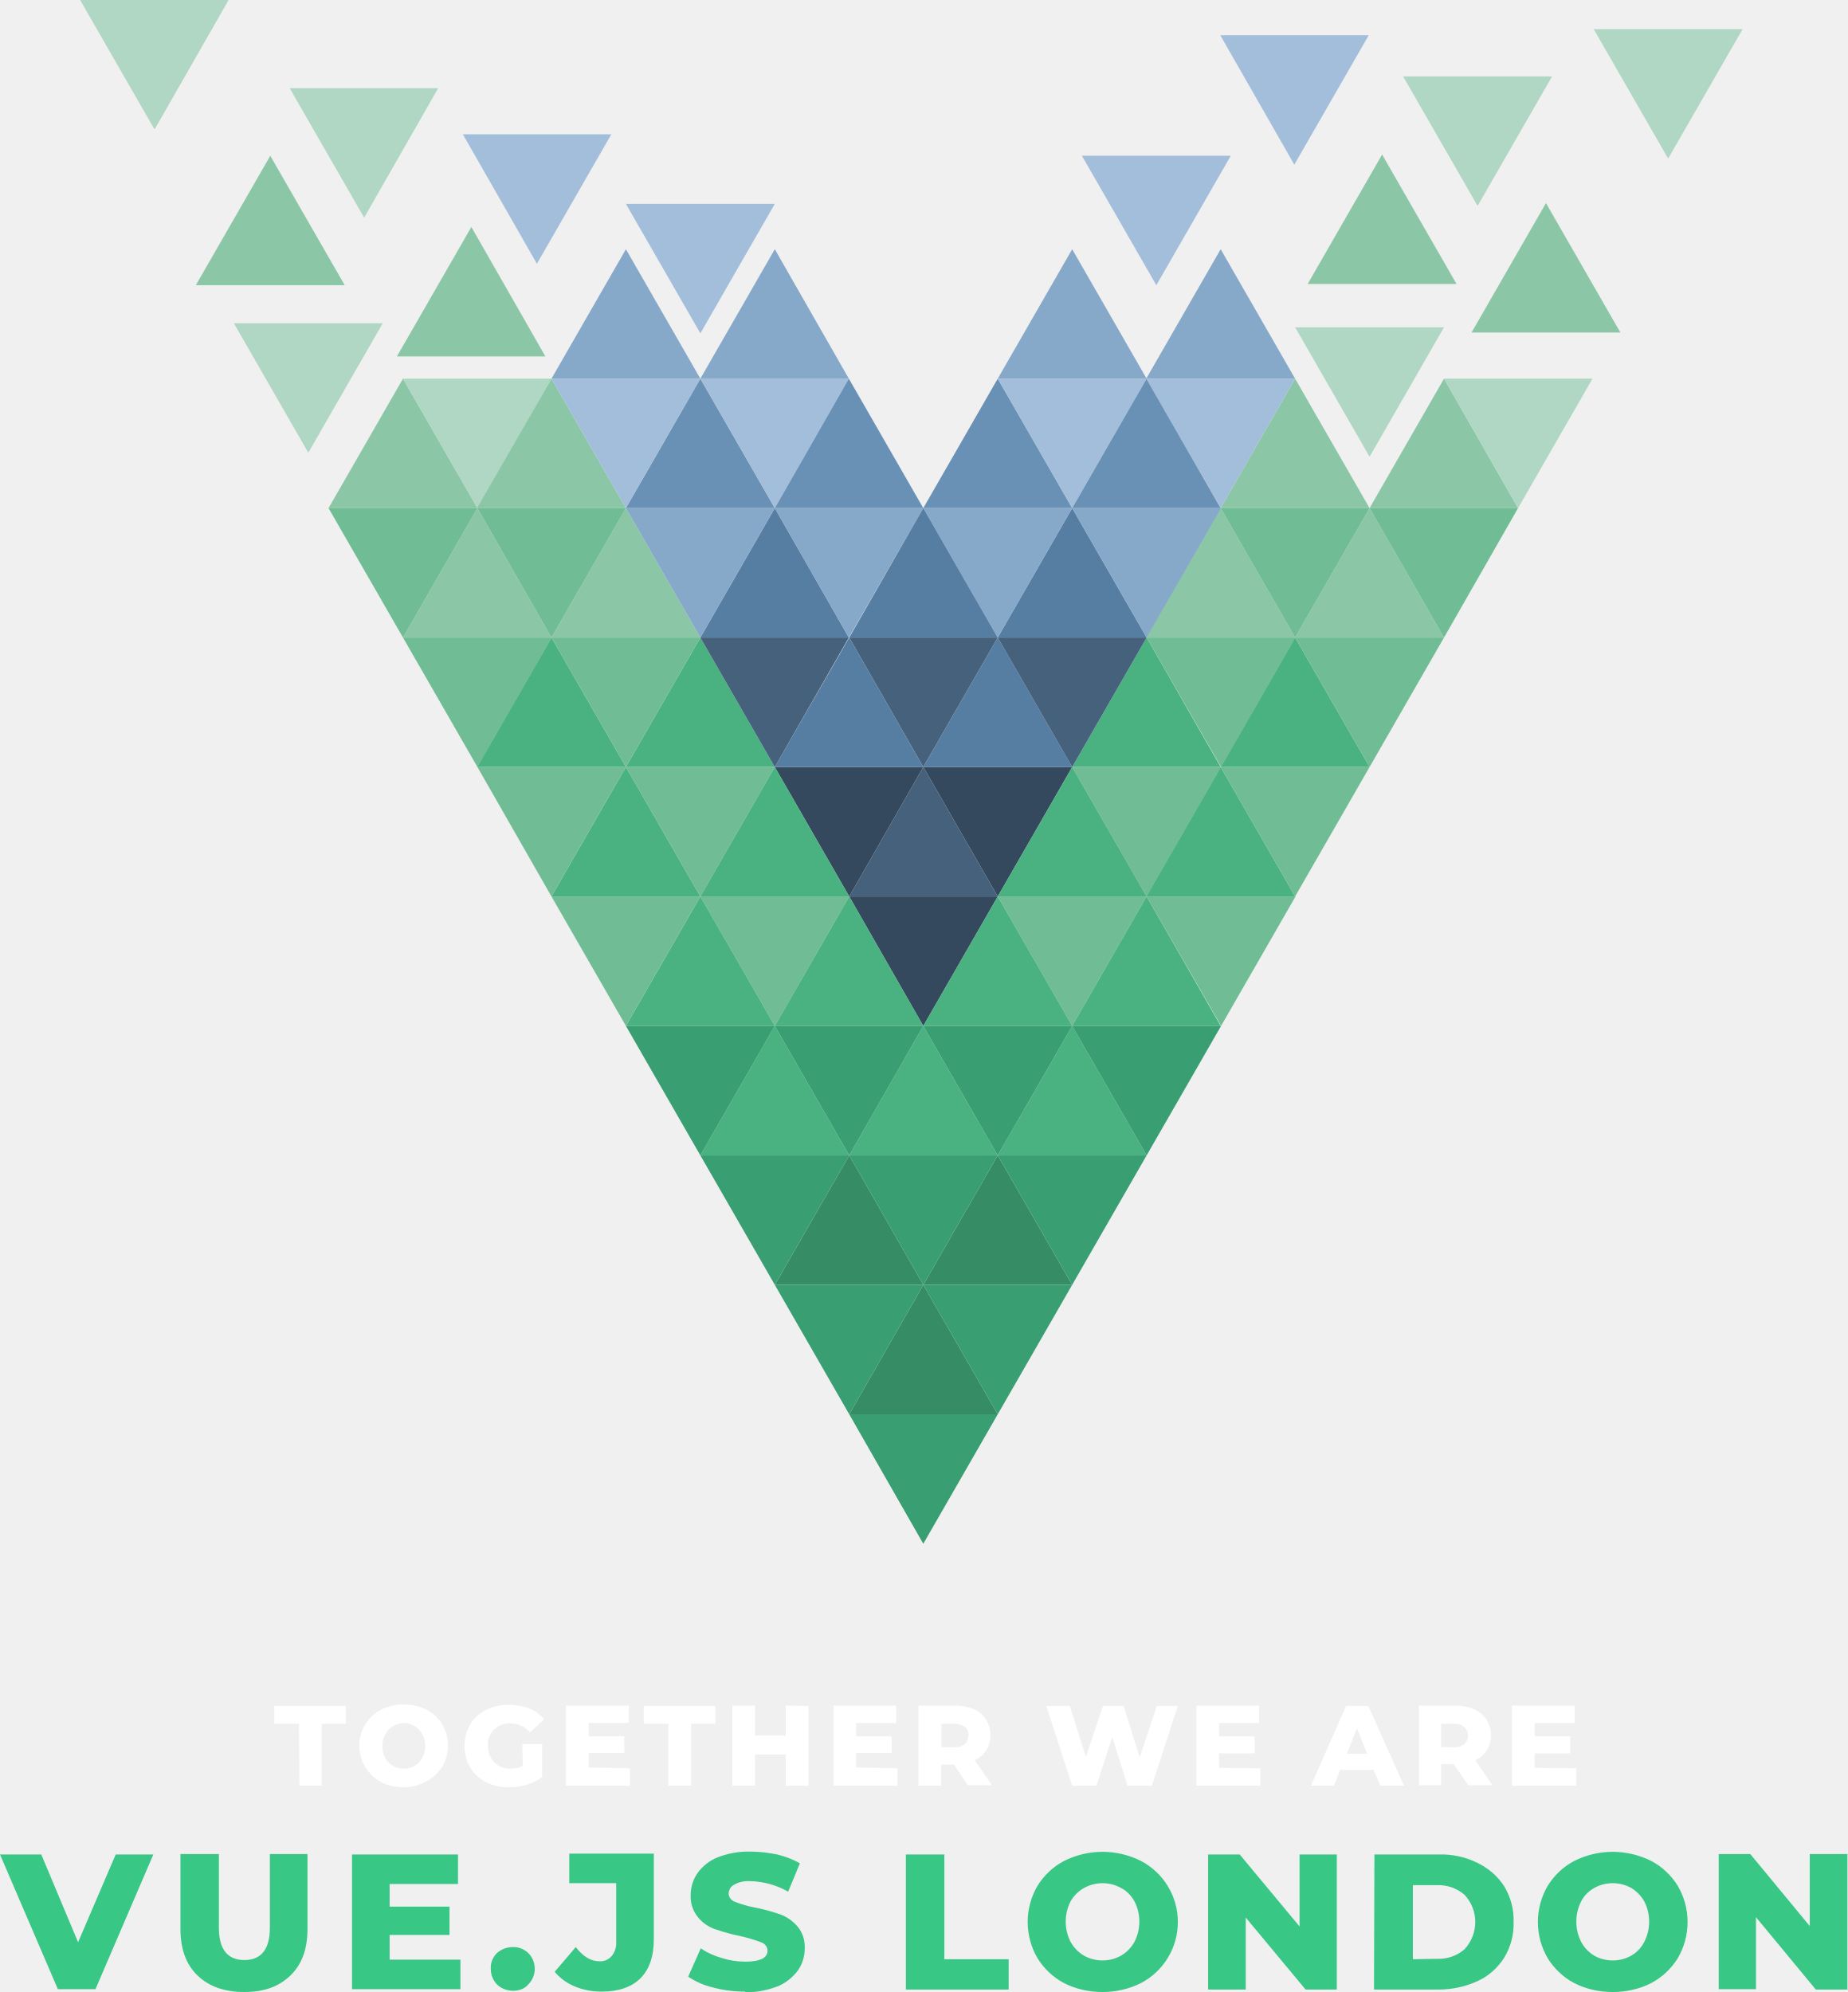
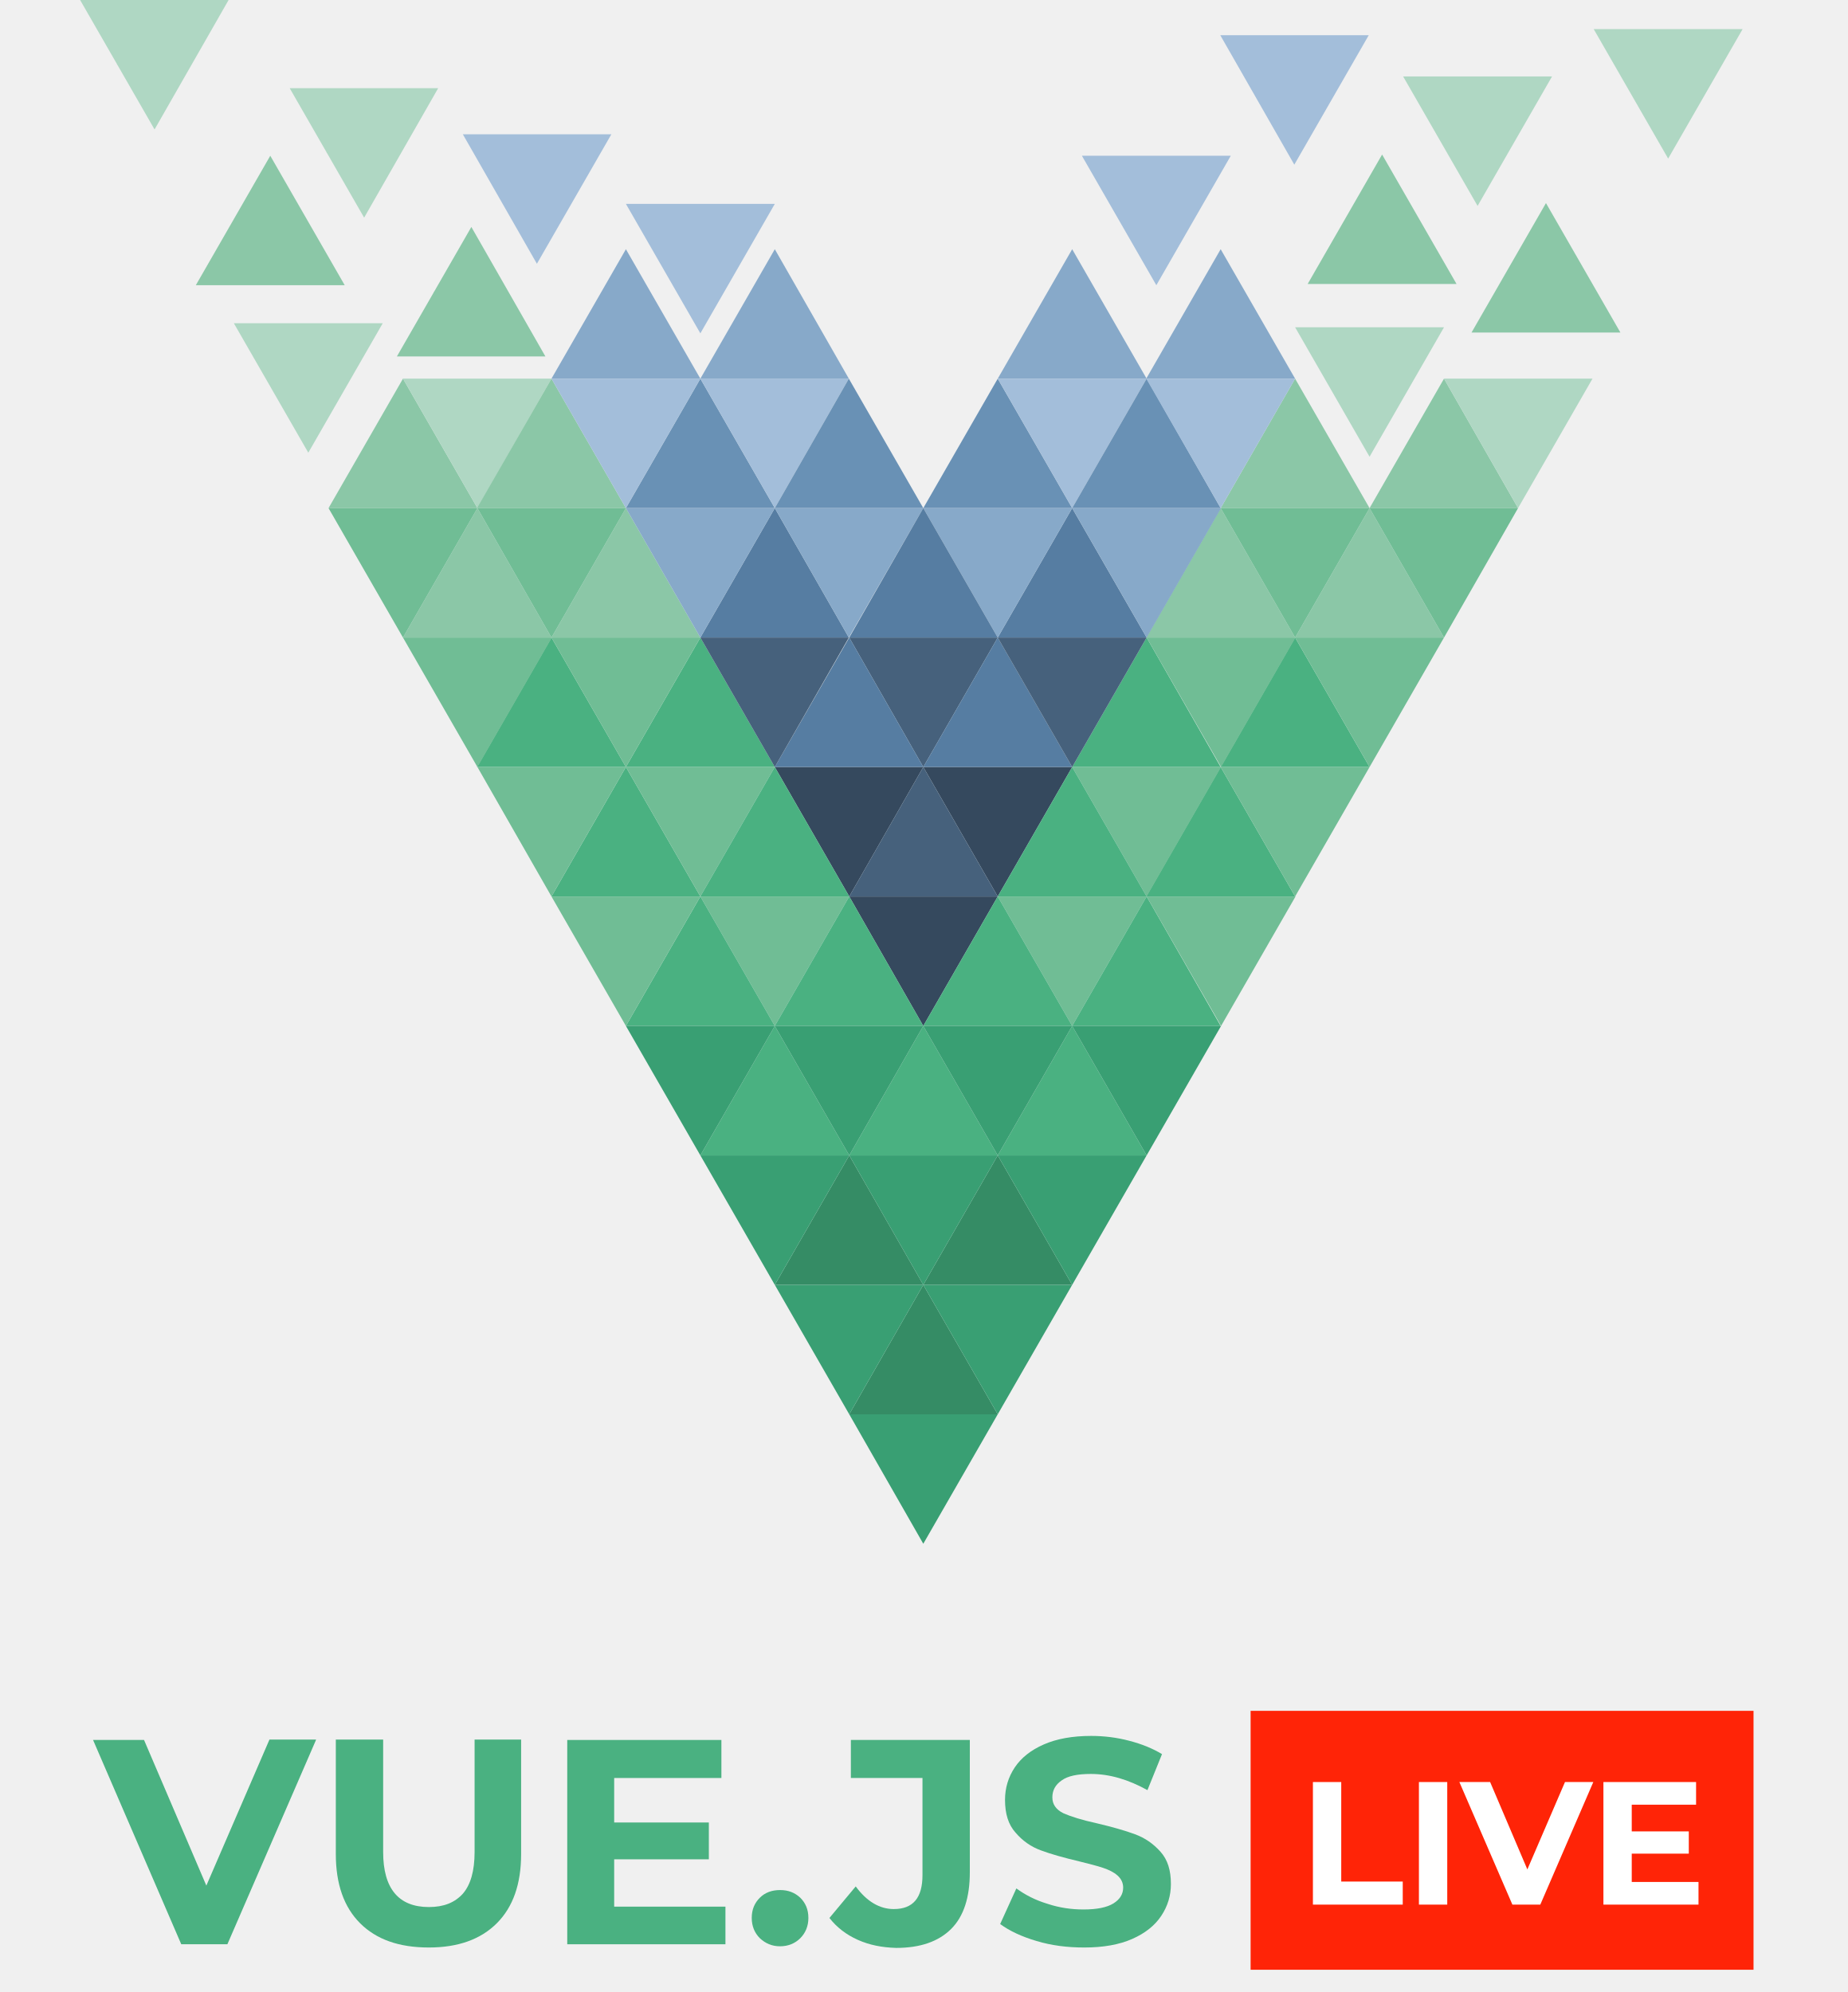
- <svg xmlns="http://www.w3.org/2000/svg" version="1.1" id="Layer_1" x="0" y="0" viewBox="0 0 456.6 492.4" xml:space="preserve">
-   <style>
-     .st0{fill:#358c65}.st1{fill:#46617c}.st2{fill:#4ab181}.st3{fill:#70bd95}.st4{fill:#8bc7a7}.st5{fill:#567da2}.st6{fill:#35495e}.st7{fill:#87a9c9}.st8{fill:#afd7c3}.st9{fill:#a3beda}.st10{fill:#6991b5}.st11{fill:#399f73}.st12{fill:#38c785}.st13{fill:#fff}
-   </style>
-   <path class="st0" d="M246.6 349.6h-36.7l18.3-32 18.4 32zm-18.4 0l-9.2-16h18.4" />
-   <path class="st1" d="M209.9 157.6h36.7l-18.4 32-18.3-32zm18.3 0l9.2 16H219" />
-   <path class="st2" d="M173.1 221.6h-36.8l18.4-32 18.4 32zm-18.4 0l-9.2-16h18.4M320.1 221.6h-36.8l18.4-32 18.4 32zm-18.4 0l-9.2-16h18.4M209.9 285.6h-36.8l18.4-32 18.4 32zm-18.4 0l-9.2-16h18.4" />
-   <path class="st3" d="M246.6 221.6h36.8l-18.4 32-18.4-32zm18.4 0l9.2 16h-18.4" />
-   <path class="st4" d="M136.3 157.6H99.6l18.4-32 18.3 32zm-18.3 0l-9.2-16h18.3" />
-   <path class="st5" d="M283.4 157.6h-36.8l18.4-32 18.4 32zm-18.4 0l-9.2-16h18.4" />
-   <path class="st2" d="M246.6 285.6h-36.7l18.3-32 18.4 32zm-18.4 0l-9.2-16h18.4" />
-   <path class="st6" d="M209.9 221.6h36.7l-18.4 32-18.3-32zm18.3 0l9.2 16H219" />
-   <path class="st4" d="M173.1 157.6h-36.8l18.4-32 18.4 32zm-18.4 0l-9.2-16h18.4M320.1 157.6h-36.8l18.4-32 18.4 32zm-18.4 0l-9.2-16h18.4" />
-   <path class="st2" d="M283.4 285.6h-36.8l18.4-32 18.4 32zm-18.4 0l-9.2-16h18.4" />
-   <path class="st3" d="M173.1 221.6h36.8l-18.4 32-18.4-32zm18.4 0l9.2 16h-18.4" />
-   <path class="st5" d="M209.8 157.6h-36.7l18.4-32 18.3 32zm-18.3 0l-9.2-16h18.4" />
-   <path class="st4" d="M356.9 157.6h-36.8l18.4-32 18.4 32zm-18.4 0l-9.2-16h18.4" />
-   <path class="st0" d="M228.2 317.6h-36.7l18.4-32 18.3 32zm-18.3 0l-9.2-16H219" />
-   <path class="st6" d="M228.2 189.6H265l-18.4 32-18.4-32zm18.4 0l9.2 16h-18.4" />
-   <path class="st2" d="M154.7 189.6h-36.8l18.4-32 18.4 32zm-18.4 0l-9.2-16h18.3M301.7 189.6H265l18.4-32 18.3 32zm-18.3 0l-9.2-16h18.3M191.5 253.6h-36.8l18.4-32 18.4 32zm-18.4 0l-9.2-16h18.4" />
-   <path class="st4" d="M118 125.6H81.2l18.4-32 18.4 32zm-18.4 0l-9.2-16h18.4" />
-   <path class="st7" d="M173.1 93.6h-36.8l18.4-32 18.4 32zm-18.4 0l-9.2-16h18.4M283.4 93.6h-36.8l18.4-32 18.4 32zm-18.4 0l-9.2-16h18.4" />
-   <path class="st8" d="M136.3 93.6H99.6l18.4 32 18.3-32zm-18.3 0l-9.2 16h18.3" />
-   <path class="st9" d="M304.2 38.5h-36.8l18.4 32 18.4-32zm-18.3 0l-9.2 16H295" />
-   <path class="st10" d="M265 125.6h-36.8l18.4-32 18.4 32zm-18.4 0l-9.2-16h18.4" />
-   <path class="st4" d="M360 70.2h-36.8l18.4-32 18.4 32zm-18.4 0l-9.2-16h18.4" />
-   <path class="st9" d="M283.4 93.6h-36.8l18.4 32 18.4-32zm-18.4 0l-9.2 16h18.4" />
-   <path class="st8" d="M56.5 0H19.8l18.4 32L56.5 0zM38.1 0l-9.2 16h18.4" />
-   <path class="st2" d="M265 253.6h-36.8l18.4-32 18.4 32zm-18.4 0l-9.2-16h18.4" />
-   <path class="st10" d="M191.5 125.6h-36.8l18.4-32 18.4 32zm-18.4 0l-9.2-16h18.4" />
-   <path class="st4" d="M134.8 88.1H98.1l18.4-32 18.3 32zm-18.4 0l-9.2-16h18.4" />
-   <path class="st9" d="M209.8 93.6h-36.7l18.4 32 18.3-32zm-18.3 0l-9.2 16h18.4M151.1 33.2h-36.7l18.3 32 18.4-32zm-18.4 0l-9.2 16h18.4" />
-   <path class="st4" d="M338.5 125.6h-36.8l18.4-32 18.4 32zm-18.4 0l-9.2-16h18.4" />
-   <path class="st8" d="M430.7 7.2h-36.8l18.4 32 18.4-32zm-18.4 0l-9.2 16h18.3M356.9 80.9h-36.8l18.4 32 18.4-32zm-18.4 0l-9.2 16h18.4" />
-   <path class="st9" d="M338.3 8.7h-36.7l18.3 32 18.4-32zm-18.4 0l-9.2 16h18.4" />
-   <path class="st0" d="M265 317.6h-36.8l18.4-32 18.4 32zm-18.4 0l-9.2-16h18.4" />
-   <path class="st6" d="M191.5 189.6h36.7l-18.3 32-18.4-32zm18.4 0l9.2 16h-18.4" />
-   <path class="st2" d="M191.5 189.6h-36.8l18.4-32 18.4 32zm-18.4 0l-9.2-16h18.4M338.5 189.6h-36.8l18.4-32 18.4 32zm-18.4 0l-9.2-16h18.4M228.2 253.6h-36.7l18.4-32 18.3 32zm-18.3 0l-9.2-16H219" />
-   <path class="st4" d="M154.7 125.6h-36.8l18.4-32 18.4 32zm-18.4 0l-9.2-16h18.3" />
-   <path class="st7" d="M209.8 93.6h-36.7l18.4-32 18.3 32zm-18.3 0l-9.2-16h18.4M320.1 93.6h-36.8l18.4-32 18.4 32zm-18.4 0l-9.2-16h18.4" />
-   <path class="st9" d="M173.1 93.6h-36.8l18.4 32 18.4-32zm-18.4 0l-9.2 16h18.4M191.5 50.4h-36.8l18.4 32 18.4-32zm-18.4 0l-9.2 16h18.4" />
-   <path class="st10" d="M301.7 125.6H265l18.4-32 18.3 32zm-18.3 0l-9.2-16h18.3" />
-   <path class="st4" d="M400.5 82.2h-36.8l18.4-32 18.4 32zm-18.4 0l-9.2-16h18.4" />
-   <path class="st9" d="M320.1 93.6h-36.8l18.4 32 18.4-32zm-18.4 0l-9.2 16h18.4" />
-   <path class="st8" d="M94.6 79.9H57.8l18.4 32 18.4-32zm-18.4 0l-9.2 16h18.3" />
-   <path class="st2" d="M301.7 253.6H265l18.4-32 18.3 32zm-18.3 0l-9.2-16h18.3" />
-   <path class="st10" d="M228.2 125.6h-36.7l18.3-32 18.4 32zm-18.4 0l-9.2-16H219" />
-   <path class="st4" d="M85.2 70.5H48.4l18.4-32 18.4 32zm-18.4 0l-9.2-16H76" />
-   <path class="st8" d="M108.3 21.8H71.6l18.4 32 18.3-32zm-18.4 0l-9.2 16h18.4" />
-   <path class="st4" d="M375.2 125.6h-36.7l18.4-32 18.3 32zm-18.3 0l-9.2-16h18.4" />
-   <path class="st8" d="M393.6 93.6h-36.7l18.3 32 18.4-32zm-18.4 0l-9.2 16h18.4M383.6 18.9h-36.8l18.4 32 18.4-32zm-18.4 0l-9.2 16h18.4" />
-   <path class="st11" d="M191.5 317.6h36.7l-18.3 32-18.4-32zm18.4 0l9.2 16h-18.4" />
-   <path class="st5" d="M265 189.6h-36.8l18.4-32 18.4 32zm-18.4 0l-9.2-16h18.4" />
-   <path class="st3" d="M118 189.6h36.7l-18.4 32-18.3-32zm18.3 0l9.2 16h-18.3M265 189.6h36.8l-18.4 32-18.4-32zm18.4 0l9.2 16h-18.3" />
-   <path class="st11" d="M154.7 253.6h36.8l-18.4 32-18.4-32zm18.4 0l9.2 16h-18.4" />
-   <path class="st3" d="M81.2 125.6H118l-18.4 32-18.4-32zm18.4 0l9.2 16H90.4" />
-   <path class="st7" d="M228.2 125.6H265l-18.4 32-18.4-32zm18.4 0l9.2 16h-18.4" />
-   <path class="st11" d="M228.2 253.6H265l-18.4 32-18.4-32zm18.4 0l9.2 16h-18.4" />
-   <path class="st7" d="M154.7 125.6h36.8l-18.4 32-18.4-32zm18.4 0l9.2 16h-18.4" />
-   <path class="st3" d="M301.7 125.6h36.8l-18.4 32-18.4-32zm18.4 0l9.2 16h-18.4" />
-   <path class="st11" d="M228.2 317.6H265l-18.4 32-18.4-32zm18.4 0l9.2 16h-18.4" />
-   <path class="st5" d="M228.2 189.6h-36.7l18.4-32 18.3 32zm-18.3 0l-9.2-16H219" />
-   <path class="st3" d="M154.7 189.6h36.8l-18.4 32-18.4-32zm18.4 0l9.2 16h-18.4M301.7 189.6h36.8l-18.4 32-18.4-32zm18.4 0l9.2 16h-18.4" />
-   <path class="st11" d="M191.5 253.6h36.7l-18.3 32-18.4-32zm18.4 0l9.2 16h-18.4" />
-   <path class="st3" d="M118 125.6h36.7l-18.4 32-18.3-32zm18.3 0l9.2 16h-18.3" />
-   <path class="st7" d="M265 125.6h36.8l-18.4 32-18.4-32zm18.4 0l9.2 16h-18.3" />
-   <path class="st11" d="M265 253.6h36.8l-18.4 32-18.4-32zm18.4 0l9.2 16h-18.3" />
-   <path class="st7" d="M191.5 125.6h36.7l-18.4 32-18.3-32zm18.3 0l9.2 16h-18.4" />
-   <path class="st3" d="M338.5 125.6h36.7l-18.3 32-18.4-32zm18.4 0l9.2 16h-18.4" />
-   <path class="st11" d="M209.9 349.6h36.7l-18.4 32-18.3-32zm18.3 0l9.2 16H219" />
-   <path class="st5" d="M246.6 157.6h-36.7l18.3-32 18.4 32zm-18.4 0l-9.2-16h18.4" />
-   <path class="st3" d="M136.3 221.6h36.8l-18.4 32-18.4-32zm18.4 0l9.2 16h-18.4M283.4 221.6h36.8l-18.4 32-18.4-32zm18.3 0l9.2 16h-18.4" />
-   <path class="st11" d="M173.1 285.6h36.8l-18.4 32-18.4-32zm18.4 0l9.2 16h-18.4" />
-   <path class="st2" d="M283.4 221.6h-36.8l18.4-32 18.4 32zm-18.4 0l-9.2-16h18.4" />
-   <path class="st3" d="M99.6 157.6h36.8l-18.4 32-18.4-32zm18.4 0l9.2 16h-18.4" />
-   <path class="st1" d="M246.6 157.6h36.8l-18.4 32-18.4-32zm18.4 0l9.2 16h-18.4" />
-   <path class="st11" d="M209.9 285.6h36.7l-18.4 32-18.3-32zm18.3 0l9.2 16H219" />
-   <path class="st1" d="M246.6 221.6h-36.7l18.3-32 18.4 32zm-18.4 0l-9.2-16h18.4" />
-   <path class="st3" d="M136.3 157.6h36.8l-18.4 32-18.4-32zm18.4 0l9.2 16h-18.4M283.4 157.6h36.8l-18.4 32-18.4-32zm18.3 0l9.2 16h-18.4" />
-   <path class="st11" d="M246.6 285.6h36.8l-18.4 32-18.4-32zm18.4 0l9.2 16h-18.4" />
-   <path class="st2" d="M209.9 221.6h-36.8l18.4-32 18.4 32zm-18.4 0l-9.2-16h18.4" />
-   <path class="st1" d="M173.1 157.6h36.7l-18.3 32-18.4-32zm18.4 0l9.2 16h-18.4" />
-   <path class="st3" d="M320.1 157.6h36.8l-18.4 32-18.4-32zm18.4 0l9.2 16h-18.4" />
-   <path class="st12" d="M37.9 458.4l-14.3 33.3h-9.3L0 458.4h10.2l9.1 21.7 9.3-21.7h9.3zm186 0h9.5v25.9h15.9v7.5h-25.4v-33.4zm48.6 34c-3.3 0-6.6-.7-9.5-2.2-2.7-1.4-5-3.6-6.6-6.2a17.7 17.7 0 010-17.8c1.6-2.6 3.9-4.8 6.6-6.2 6-3 13-3 19 0a17.06 17.06 0 010 30.2c-3 1.5-6.3 2.2-9.5 2.2zm0-7.8c1.6 0 3.2-.4 4.6-1.2 1.4-.8 2.5-2 3.3-3.4 1.6-3.1 1.6-6.9 0-10-.8-1.4-1.9-2.6-3.3-3.3a9.42 9.42 0 00-9.2 0c-1.4.8-2.5 1.9-3.3 3.3-1.6 3.1-1.6 6.9 0 10 .8 1.4 1.9 2.6 3.3 3.4 1.4.8 3 1.2 4.6 1.2zm57.9-26.2v33.4h-7.7L307.9 474v17.8h-9.3v-33.4h7.8l14.8 17.8v-17.8h9.2zm9.3 0h15.8c3.4-.1 6.7.6 9.7 2.1 2.7 1.3 5 3.3 6.6 5.8 1.6 2.7 2.4 5.7 2.3 8.8.1 3.1-.7 6.1-2.3 8.8-1.6 2.5-3.9 4.6-6.6 5.8-3 1.4-6.4 2.1-9.7 2.1h-15.9l.1-33.4zm15.4 25.8c2.5.1 5-.7 6.9-2.4 3.5-3.8 3.5-9.6 0-13.4a9.73 9.73 0 00-6.9-2.4h-5.9v18.3l5.9-.1zm43.5 8.2c-3.3 0-6.6-.7-9.5-2.2-2.7-1.4-5-3.6-6.6-6.2a17.7 17.7 0 010-17.8c1.6-2.6 3.9-4.8 6.6-6.2 6-3 13-3 19 0 2.7 1.4 5 3.6 6.6 6.2a17.7 17.7 0 010 17.8 17.1 17.1 0 01-6.6 6.2c-2.9 1.5-6.2 2.2-9.5 2.2zm0-7.8c1.6 0 3.2-.4 4.6-1.2 1.4-.8 2.5-2 3.2-3.4 1.6-3.1 1.6-6.9 0-10-.8-1.4-1.9-2.5-3.2-3.3-1.4-.8-3-1.2-4.6-1.2s-3.2.4-4.6 1.2c-1.4.8-2.5 1.9-3.2 3.3-1.6 3.1-1.6 6.9 0 10 .7 1.4 1.9 2.6 3.2 3.4 1.4.8 3 1.2 4.6 1.2zm58-26.2v33.4h-7.8L434 473.9v17.8h-9.2v-33.4h7.8l14.7 17.8v-17.8h9.3v.1zm-396.2 34c-5 0-8.8-1.4-11.6-4.1s-4.2-6.5-4.2-11.5v-18.5h9.5v18.2c0 5.3 2.1 8 6.3 8s6.3-2.7 6.3-8v-18.2H76v18.5c0 5-1.4 8.8-4.2 11.5s-6.4 4.1-11.4 4.1zm53.4-8v7.3H87v-33.3h26.2v7.3H96.3v5.6h14.8v7H96.3v6.1h17.5zm13 7.7c-1.4 0-2.8-.5-3.9-1.5-1-1-1.6-2.4-1.6-3.9-.1-1.5.5-2.9 1.5-3.9 1.1-1 2.5-1.5 3.9-1.5 1.4-.1 2.9.5 3.9 1.5a5.5 5.5 0 010 7.7c-.9 1.1-2.3 1.6-3.8 1.6zm21.9.2c-2.3 0-4.6-.4-6.7-1.3-1.9-.8-3.6-2-4.9-3.6l5.2-6.1c1.8 2.3 3.7 3.5 5.8 3.5 1.2.1 2.3-.4 3.1-1.3.8-1 1.2-2.3 1.1-3.6v-14.4h-11.6v-7.3h20.9v21.1c0 4.3-1.1 7.5-3.3 9.7s-5.4 3.3-9.6 3.3zm35.5 0c-2.7 0-5.3-.3-7.9-1-2.2-.5-4.3-1.4-6.2-2.7l3.1-7c1.6 1.1 3.4 1.9 5.2 2.4 1.9.6 3.8.9 5.8.9 3.6 0 5.5-.9 5.5-2.7 0-1-.7-1.8-1.6-2.1-1.6-.6-3.3-1.1-5-1.5-2.1-.4-4.2-1-6.3-1.7-1.7-.6-3.2-1.6-4.3-3a8.02 8.02 0 01-1.8-5.4c0-2 .6-3.9 1.7-5.5 1.3-1.8 3-3.1 5-3.9 2.6-1 5.4-1.5 8.2-1.4 2.2 0 4.4.3 6.5.7 2 .5 3.9 1.2 5.6 2.2l-2.9 7c-2.8-1.6-6-2.5-9.3-2.6-1.4-.1-2.9.2-4.1.9-.8.4-1.3 1.3-1.3 2.2 0 .9.7 1.7 1.5 2 1.6.6 3.2 1.1 4.9 1.4 2.1.4 4.3 1 6.3 1.7 1.7.6 3.2 1.7 4.3 3 1.3 1.5 1.9 3.5 1.8 5.5 0 1.9-.6 3.8-1.7 5.4-1.3 1.7-3 3.1-5 3.9-2.6 1-5.3 1.5-8.1 1.5l.1-.2z" />
-   <path class="st13" d="M73.9 426.1h-6.1v-4.4h17.7v4.4h-6v15.3H74l-.1-15.3zm265.6 11.4h-8.3l-1.5 3.9H324l8.7-19.7h5.5l8.8 19.7h-5.8l-1.7-3.9zm-1.6-4l-2.5-6.3-2.5 6.3h5zm21.4 2.6h-3.1v5.2h-5.5v-19.7h9c1.6 0 3.2.3 4.6.9 1.2.5 2.3 1.4 3.1 2.5.7 1.2 1.1 2.5 1.1 3.9 0 1.3-.3 2.6-1 3.7s-1.7 2-2.9 2.5l4.3 6.2h-6l-3.6-5.2zm3.5-7.1c0-.8-.3-1.6-.9-2.1-.7-.6-1.6-.8-2.6-.8h-3.1v5.8h3.1c.9.1 1.8-.2 2.6-.7.6-.6 1-1.4.9-2.2zm26.8 8.1v4.3h-15.9v-19.8h15.5v4.3h-9.9v3.3h8.8v4.2h-8.8v3.6l10.3.1zm-98.5-15.4l-6.4 19.7h-6l-3.8-12-3.9 12h-6l-6.4-19.7h5.8l4 12.6 4.2-12.6h5.1l4 12.7 4.2-12.7h5.2zm20.4 15.4v4.3h-15.8v-19.8h15.5v4.3h-9.9v3.3h8.8v4.2h-8.8v3.6l10.2.1zm-211.7 4.7c-2 0-3.9-.4-5.6-1.3-4.9-2.6-6.8-8.6-4.3-13.6 1-1.8 2.4-3.3 4.3-4.3 3.5-1.7 7.7-1.7 11.2 0 1.6.8 3 2.1 3.9 3.6 1.9 3.3 1.9 7.3 0 10.5-1 1.5-2.3 2.8-3.9 3.6-1.7 1-3.7 1.5-5.6 1.5zm0-4.6c.9 0 1.9-.2 2.7-.7.8-.5 1.5-1.2 1.9-2 .5-.9.7-1.9.7-2.9s-.2-2-.7-2.9a5.2 5.2 0 00-7.3-2c-.8.5-1.5 1.2-1.9 2-.5.9-.7 1.9-.7 2.9s.2 2 .7 2.9c.4.8 1.1 1.5 1.9 2 .8.4 1.8.7 2.7.7zm29.3-6.1h4.9v8.2c-1.2.8-2.5 1.5-3.9 1.9s-2.9.6-4.4.6c-1.9 0-3.9-.4-5.6-1.3-1.6-.8-3-2.1-3.9-3.6a10.76 10.76 0 010-10.6c.9-1.6 2.3-2.8 3.9-3.6 1.8-.9 3.7-1.3 5.7-1.3 1.7 0 3.4.3 5 .9 1.4.6 2.7 1.5 3.7 2.7l-3.5 3.2c-1.2-1.4-3-2.2-4.8-2.2-2.9-.2-5.4 2-5.6 4.9v.7c0 1 .2 2 .7 2.9.5.8 1.2 1.5 2 2a5 5 0 002.9.7c1 0 2.1-.2 3-.7l-.1-5.4zm26.6 6v4.3h-15.8v-19.8h15.5v4.3h-9.9v3.3h8.8v4.1h-8.8v3.6l10.2.2zm9.5-11h-6.1v-4.4h17.7v4.4h-6v15.3h-5.6v-15.3zm34.6-4.4v19.7h-5.6v-7.7h-7.6v7.7H181v-19.8h5.6v7.4h7.6v-7.4l5.6.1zm22 15.4v4.3H206v-19.8h15.5v4.3h-9.9v3.3h8.8v4.1h-8.8v3.6l10.2.2zm14-.9h-3.2v5.2H227v-19.8h9c1.6 0 3.2.3 4.7.9 1.2.5 2.3 1.4 3 2.5.7 1.2 1.1 2.5 1.1 3.9 0 1.3-.3 2.6-1 3.7s-1.7 2-2.9 2.5l4.3 6.2h-6l-3.4-5.1zm3.6-7.2c0-.8-.3-1.6-.9-2.1-.7-.6-1.7-.8-2.6-.8h-3.2v5.8h3.1c.9.1 1.9-.2 2.6-.7.6-.6.9-1.4 1-2.2z" />
+ <svg xmlns="http://www.w3.org/2000/svg" version="1.1" id="Layer_1" x="0px" y="0px" viewBox="0 0 456.6 492.4" style="enable-background:new 0 0 456.6 492.4;" xml:space="preserve">
+   <style type="text/css">
+ 	.st0{fill:#358C65;}
+ 	.st1{fill:#46617C;}
+ 	.st2{fill:#4AB181;}
+ 	.st3{fill:#70BD95;}
+ 	.st4{fill:#8BC7A7;}
+ 	.st5{fill:#567DA2;}
+ 	.st6{fill:#35495E;}
+ 	.st7{fill:#87A9C9;}
+ 	.st8{fill:#AFD7C3;}
+ 	.st9{fill:#A3BEDA;}
+ 	.st10{fill:#6991B5;}
+ 	.st11{fill:#399F73;}
+ 	.st12{fill:#FF2407;}
+ 	.st13{fill:#FFFFFF;}
+ </style>
+   <path class="st0" d="M246.6,349.6h-36.7l18.3-32L246.6,349.6z M228.2,349.6l-9.2-16h18.4" />
+   <path class="st1" d="M209.9,157.6h36.7l-18.4,32L209.9,157.6z M228.2,157.6l9.2,16H219" />
+   <path class="st2" d="M173.1,221.6h-36.8l18.4-32L173.1,221.6L173.1,221.6z M154.7,221.6l-9.2-16h18.4 M320.1,221.6h-36.8l18.4-32  L320.1,221.6z M301.7,221.6l-9.2-16h18.4 M209.9,285.6h-36.8l18.4-32L209.9,285.6L209.9,285.6z M191.5,285.6l-9.2-16h18.4" />
+   <path class="st3" d="M246.6,221.6h36.8l-18.4,32L246.6,221.6z M265,221.6l9.2,16h-18.4" />
+   <path class="st4" d="M136.3,157.6H99.6l18.4-32L136.3,157.6z M118,157.6l-9.2-16h18.3" />
+   <path class="st5" d="M283.4,157.6h-36.8l18.4-32L283.4,157.6z M265,157.6l-9.2-16h18.4" />
+   <path class="st2" d="M246.6,285.6h-36.7l18.3-32L246.6,285.6z M228.2,285.6l-9.2-16h18.4" />
+   <path class="st6" d="M209.9,221.6h36.7l-18.4,32L209.9,221.6z M228.2,221.6l9.2,16H219" />
+   <path class="st4" d="M173.1,157.6h-36.8l18.4-32L173.1,157.6L173.1,157.6z M154.7,157.6l-9.2-16h18.4 M320.1,157.6h-36.8l18.4-32  L320.1,157.6z M301.7,157.6l-9.2-16h18.4" />
+   <path class="st2" d="M283.4,285.6h-36.8l18.4-32L283.4,285.6z M265,285.6l-9.2-16h18.4" />
+   <path class="st3" d="M173.1,221.6h36.8l-18.4,32L173.1,221.6L173.1,221.6z M191.5,221.6l9.2,16h-18.4" />
+   <path class="st5" d="M209.8,157.6h-36.7l18.4-32L209.8,157.6z M191.5,157.6l-9.2-16h18.4" />
+   <path class="st4" d="M356.9,157.6h-36.8l18.4-32L356.9,157.6z M338.5,157.6l-9.2-16h18.4" />
+   <path class="st0" d="M228.2,317.6h-36.7l18.4-32L228.2,317.6z M209.9,317.6l-9.2-16H219" />
+   <path class="st6" d="M228.2,189.6H265l-18.4,32L228.2,189.6L228.2,189.6z M246.6,189.6l9.2,16h-18.4" />
+   <path class="st2" d="M154.7,189.6h-36.8l18.4-32L154.7,189.6L154.7,189.6z M136.3,189.6l-9.2-16h18.3 M301.7,189.6H265l18.4-32  L301.7,189.6L301.7,189.6z M283.4,189.6l-9.2-16h18.3 M191.5,253.6h-36.8l18.4-32L191.5,253.6L191.5,253.6z M173.1,253.6l-9.2-16  h18.4" />
+   <path class="st4" d="M118,125.6H81.2l18.4-32L118,125.6z M99.6,125.6l-9.2-16h18.4" />
+   <path class="st7" d="M173.1,93.6h-36.8l18.4-32L173.1,93.6L173.1,93.6z M154.7,93.6l-9.2-16h18.4 M283.4,93.6h-36.8l18.4-32  L283.4,93.6z M265,93.6l-9.2-16h18.4" />
+   <path class="st8" d="M136.3,93.6H99.6l18.4,32L136.3,93.6z M118,93.6l-9.2,16h18.3" />
+   <path class="st9" d="M304.2,38.5h-36.8l18.4,32L304.2,38.5z M285.9,38.5l-9.2,16H295" />
+   <path class="st10" d="M265,125.6h-36.8l18.4-32L265,125.6z M246.6,125.6l-9.2-16h18.4" />
+   <path class="st4" d="M360,70.2h-36.8l18.4-32L360,70.2z M341.6,70.2l-9.2-16h18.4" />
+   <path class="st9" d="M283.4,93.6h-36.8l18.4,32L283.4,93.6z M265,93.6l-9.2,16h18.4" />
+   <path class="st8" d="M56.5,0H19.8l18.4,32L56.5,0z M38.1,0l-9.2,16h18.4" />
+   <path class="st2" d="M265,253.6h-36.8l18.4-32L265,253.6z M246.6,253.6l-9.2-16h18.4" />
+   <path class="st10" d="M191.5,125.6h-36.8l18.4-32L191.5,125.6L191.5,125.6z M173.1,125.6l-9.2-16h18.4" />
+   <path class="st4" d="M134.8,88.1H98.1l18.4-32L134.8,88.1z M116.4,88.1l-9.2-16h18.4" />
+   <path class="st9" d="M209.8,93.6h-36.7l18.4,32L209.8,93.6z M191.5,93.6l-9.2,16h18.4 M151.1,33.2h-36.7l18.3,32  C132.7,65.2,151.1,33.2,151.1,33.2z M132.7,33.2l-9.2,16h18.4" />
+   <path class="st4" d="M338.5,125.6h-36.8l18.4-32L338.5,125.6z M320.1,125.6l-9.2-16h18.4" />
+   <path class="st8" d="M430.7,7.2h-36.8l18.4,32C412.3,39.2,430.7,7.2,430.7,7.2z M412.3,7.2l-9.2,16h18.3 M356.9,80.9h-36.8l18.4,32  L356.9,80.9z M338.5,80.9l-9.2,16h18.4" />
+   <path class="st9" d="M338.3,8.7h-36.7l18.3,32L338.3,8.7L338.3,8.7z M319.9,8.7l-9.2,16h18.4" />
+   <path class="st0" d="M265,317.6h-36.8l18.4-32L265,317.6z M246.6,317.6l-9.2-16h18.4" />
+   <path class="st6" d="M191.5,189.6h36.7l-18.3,32L191.5,189.6z M209.9,189.6l9.2,16h-18.4" />
+   <path class="st2" d="M191.5,189.6h-36.8l18.4-32L191.5,189.6L191.5,189.6z M173.1,189.6l-9.2-16h18.4 M338.5,189.6h-36.8l18.4-32  L338.5,189.6z M320.1,189.6l-9.2-16h18.4 M228.2,253.6h-36.7l18.4-32L228.2,253.6z M209.9,253.6l-9.2-16H219" />
+   <path class="st4" d="M154.7,125.6h-36.8l18.4-32L154.7,125.6L154.7,125.6z M136.3,125.6l-9.2-16h18.3" />
+   <path class="st7" d="M209.8,93.6h-36.7l18.4-32L209.8,93.6z M191.5,93.6l-9.2-16h18.4 M320.1,93.6h-36.8l18.4-32L320.1,93.6z   M301.7,93.6l-9.2-16h18.4" />
+   <path class="st9" d="M173.1,93.6h-36.8l18.4,32L173.1,93.6L173.1,93.6z M154.7,93.6l-9.2,16h18.4 M191.5,50.4h-36.8l18.4,32  L191.5,50.4L191.5,50.4z M173.1,50.4l-9.2,16h18.4" />
+   <path class="st10" d="M301.7,125.6H265l18.4-32L301.7,125.6L301.7,125.6z M283.4,125.6l-9.2-16h18.3" />
+   <path class="st4" d="M400.5,82.2h-36.8l18.4-32L400.5,82.2z M382.1,82.2l-9.2-16h18.4" />
+   <path class="st9" d="M320.1,93.6h-36.8l18.4,32L320.1,93.6z M301.7,93.6l-9.2,16h18.4" />
+   <path class="st8" d="M94.6,79.9H57.8l18.4,32L94.6,79.9z M76.2,79.9l-9.2,16h18.3" />
+   <path class="st2" d="M301.7,253.6H265l18.4-32L301.7,253.6L301.7,253.6z M283.4,253.6l-9.2-16h18.3" />
+   <path class="st10" d="M228.2,125.6h-36.7l18.3-32L228.2,125.6z M209.8,125.6l-9.2-16H219" />
+   <path class="st4" d="M85.2,70.5H48.4l18.4-32C66.8,38.5,85.2,70.5,85.2,70.5z M66.8,70.5l-9.2-16H76" />
+   <path class="st8" d="M108.3,21.8H71.6l18.4,32L108.3,21.8z M89.9,21.8l-9.2,16h18.4" />
+   <path class="st4" d="M375.2,125.6h-36.7l18.4-32L375.2,125.6L375.2,125.6z M356.9,125.6l-9.2-16h18.4" />
+   <path class="st8" d="M393.6,93.6h-36.7l18.3,32L393.6,93.6L393.6,93.6z M375.2,93.6l-9.2,16h18.4 M383.6,18.9h-36.8l18.4,32  C365.2,50.9,383.6,18.9,383.6,18.9z M365.2,18.9l-9.2,16h18.4" />
+   <path class="st11" d="M191.5,317.6h36.7l-18.3,32L191.5,317.6z M209.9,317.6l9.2,16h-18.4" />
+   <path class="st5" d="M265,189.6h-36.8l18.4-32L265,189.6z M246.6,189.6l-9.2-16h18.4" />
+   <path class="st3" d="M118,189.6h36.7l-18.4,32L118,189.6z M136.3,189.6l9.2,16h-18.3 M265,189.6h36.8l-18.4,32L265,189.6z   M283.4,189.6l9.2,16h-18.3" />
+   <path class="st11" d="M154.7,253.6h36.8l-18.4,32L154.7,253.6L154.7,253.6z M173.1,253.6l9.2,16h-18.4" />
+   <path class="st3" d="M81.2,125.6H118l-18.4,32C99.6,157.6,81.2,125.6,81.2,125.6z M99.6,125.6l9.2,16H90.4" />
+   <path class="st7" d="M228.2,125.6H265l-18.4,32L228.2,125.6L228.2,125.6z M246.6,125.6l9.2,16h-18.4" />
+   <path class="st11" d="M228.2,253.6H265l-18.4,32L228.2,253.6L228.2,253.6z M246.6,253.6l9.2,16h-18.4" />
+   <path class="st7" d="M154.7,125.6h36.8l-18.4,32L154.7,125.6L154.7,125.6z M173.1,125.6l9.2,16h-18.4" />
+   <path class="st3" d="M301.7,125.6h36.8l-18.4,32C320.1,157.6,301.7,125.6,301.7,125.6z M320.1,125.6l9.2,16h-18.4" />
+   <path class="st11" d="M228.2,317.6H265l-18.4,32L228.2,317.6L228.2,317.6z M246.6,317.6l9.2,16h-18.4" />
+   <path class="st5" d="M228.2,189.6h-36.7l18.4-32L228.2,189.6z M209.9,189.6l-9.2-16H219" />
+   <path class="st3" d="M154.7,189.6h36.8l-18.4,32L154.7,189.6L154.7,189.6z M173.1,189.6l9.2,16h-18.4 M301.7,189.6h36.8l-18.4,32  L301.7,189.6z M320.1,189.6l9.2,16h-18.4" />
+   <path class="st11" d="M191.5,253.6h36.7l-18.3,32L191.5,253.6z M209.9,253.6l9.2,16h-18.4" />
+   <path class="st3" d="M118,125.6h36.7l-18.4,32C136.3,157.6,118,125.6,118,125.6z M136.3,125.6l9.2,16h-18.3" />
+   <path class="st7" d="M265,125.6h36.8l-18.4,32C283.4,157.6,265,125.6,265,125.6z M283.4,125.6l9.2,16h-18.3" />
+   <path class="st11" d="M265,253.6h36.8l-18.4,32L265,253.6z M283.4,253.6l9.2,16h-18.3" />
+   <path class="st7" d="M191.5,125.6h36.7l-18.4,32C209.8,157.6,191.5,125.6,191.5,125.6z M209.8,125.6l9.2,16h-18.4" />
+   <path class="st3" d="M338.5,125.6h36.7l-18.3,32L338.5,125.6L338.5,125.6z M356.9,125.6l9.2,16h-18.4" />
+   <path class="st11" d="M209.9,349.6h36.7l-18.4,32L209.9,349.6z M228.2,349.6l9.2,16H219" />
+   <path class="st5" d="M246.6,157.6h-36.7l18.3-32L246.6,157.6z M228.2,157.6l-9.2-16h18.4" />
+   <path class="st3" d="M136.3,221.6h36.8l-18.4,32L136.3,221.6L136.3,221.6z M154.7,221.6l9.2,16h-18.4 M283.4,221.6h36.8l-18.4,32  L283.4,221.6z M301.7,221.6l9.2,16h-18.4" />
+   <path class="st11" d="M173.1,285.6h36.8l-18.4,32L173.1,285.6L173.1,285.6z M191.5,285.6l9.2,16h-18.4" />
+   <path class="st2" d="M283.4,221.6h-36.8l18.4-32L283.4,221.6z M265,221.6l-9.2-16h18.4" />
+   <path class="st3" d="M99.6,157.6h36.8l-18.4,32C118,189.6,99.6,157.6,99.6,157.6z M118,157.6l9.2,16h-18.4" />
+   <path class="st1" d="M246.6,157.6h36.8l-18.4,32L246.6,157.6z M265,157.6l9.2,16h-18.4" />
+   <path class="st11" d="M209.9,285.6h36.7l-18.4,32L209.9,285.6z M228.2,285.6l9.2,16H219" />
+   <path class="st1" d="M246.6,221.6h-36.7l18.3-32L246.6,221.6z M228.2,221.6l-9.2-16h18.4" />
+   <path class="st3" d="M136.3,157.6h36.8l-18.4,32L136.3,157.6L136.3,157.6z M154.7,157.6l9.2,16h-18.4 M283.4,157.6h36.8l-18.4,32  L283.4,157.6z M301.7,157.6l9.2,16h-18.4" />
+   <path class="st11" d="M246.6,285.6h36.8l-18.4,32L246.6,285.6z M265,285.6l9.2,16h-18.4" />
+   <path class="st2" d="M209.9,221.6h-36.8l18.4-32L209.9,221.6L209.9,221.6z M191.5,221.6l-9.2-16h18.4" />
+   <path class="st1" d="M173.1,157.6h36.7l-18.3,32L173.1,157.6z M191.5,157.6l9.2,16h-18.4" />
+   <path class="st3" d="M320.1,157.6h36.8l-18.4,32L320.1,157.6z M338.5,157.6l9.2,16h-18.4 M0,0 M0,0" />
+   <g>
+     <path class="st2" d="M78.1,430.1l-21.9,50.5H44.8L23,430.1h12.6L51,466.1l15.6-36.1H78.1z" />
+     <path class="st2" d="M89,475.4c-4-4-6-9.7-6-17.1v-28.3h11.7v27.8c0,9,3.8,13.6,11.3,13.6c3.7,0,6.4-1.1,8.4-3.3   c1.9-2.2,2.9-5.6,2.9-10.3v-27.8h11.5v28.3c0,7.4-2,13.1-6,17.1c-4,4-9.6,6-16.8,6C98.6,481.4,93,479.4,89,475.4z" />
+     <path class="st2" d="M179.3,471.2v9.4h-39.1v-50.5h38.1v9.4h-26.5v11h23.4v9.1h-23.4v11.7H179.3z" />
+     <path class="st2" d="M187.8,479.1c-1.3-1.3-2-3-2-5c0-2.1,0.7-3.7,2-5c1.3-1.3,3-1.9,5-1.9c2,0,3.6,0.6,5,1.9c1.3,1.3,2,2.9,2,5   c0,2-0.7,3.7-2,5c-1.3,1.3-3,2-5,2C190.8,481.1,189.2,480.4,187.8,479.1z" />
+     <path class="st2" d="M212,479.5c-2.9-1.3-5.2-3.1-7-5.4l6.5-7.8c2.7,3.7,5.9,5.6,9.4,5.6c4.8,0,7.1-2.8,7.1-8.4v-24h-17.7v-9.4   h29.4v32.7c0,6.2-1.5,10.9-4.6,14c-3.1,3.1-7.6,4.7-13.6,4.7C218,481.4,214.9,480.8,212,479.5z" />
+     <path class="st2" d="M256.2,479.8c-3.7-1.1-6.7-2.5-9-4.2l4-8.8c2.2,1.6,4.7,2.9,7.7,3.8c3,1,6,1.4,8.9,1.4c3.3,0,5.8-0.5,7.4-1.5   c1.6-1,2.4-2.3,2.4-3.9c0-1.2-0.5-2.2-1.4-3c-0.9-0.8-2.1-1.4-3.6-1.9c-1.5-0.5-3.5-1-5.9-1.6c-3.8-0.9-7-1.8-9.4-2.7   c-2.5-0.9-4.6-2.4-6.3-4.4c-1.8-2-2.6-4.7-2.6-8.1c0-2.9,0.8-5.6,2.4-8c1.6-2.4,4-4.3,7.2-5.7c3.2-1.4,7.1-2.1,11.7-2.1   c3.2,0,6.4,0.4,9.4,1.2c3.1,0.8,5.8,1.9,8.1,3.3l-3.6,8.9c-4.7-2.6-9.3-4-14-4c-3.3,0-5.7,0.5-7.2,1.6c-1.6,1.1-2.3,2.5-2.3,4.2   c0,1.7,0.9,3,2.7,3.9c1.8,0.8,4.6,1.7,8.3,2.5c3.8,0.9,7,1.8,9.4,2.7c2.5,0.9,4.6,2.4,6.3,4.3c1.8,2,2.6,4.6,2.6,8   c0,2.9-0.8,5.5-2.4,7.9c-1.6,2.4-4,4.3-7.2,5.7c-3.2,1.4-7.1,2.1-11.8,2.1C263.7,481.4,259.9,480.9,256.2,479.8z" />
+   </g>
+   <rect x="309.1" y="422.9" class="st12" width="124.3" height="64" />
+   <g>
+     <path class="st13" d="M324.5,440.5h7v24.6h15.2v5.7h-22.2V440.5z" />
+     <path class="st13" d="M350.7,440.5h7v30.3h-7V440.5z" />
+     <path class="st13" d="M393.8,440.5l-13.1,30.3h-6.9l-13.1-30.3h7.6l9.2,21.6l9.3-21.6H393.8z" />
+     <path class="st13" d="M419.8,465.2v5.6h-23.5v-30.3h22.9v5.6h-15.9v6.6h14.1v5.5h-14.1v7H419.8z" />
+   </g>
</svg>
